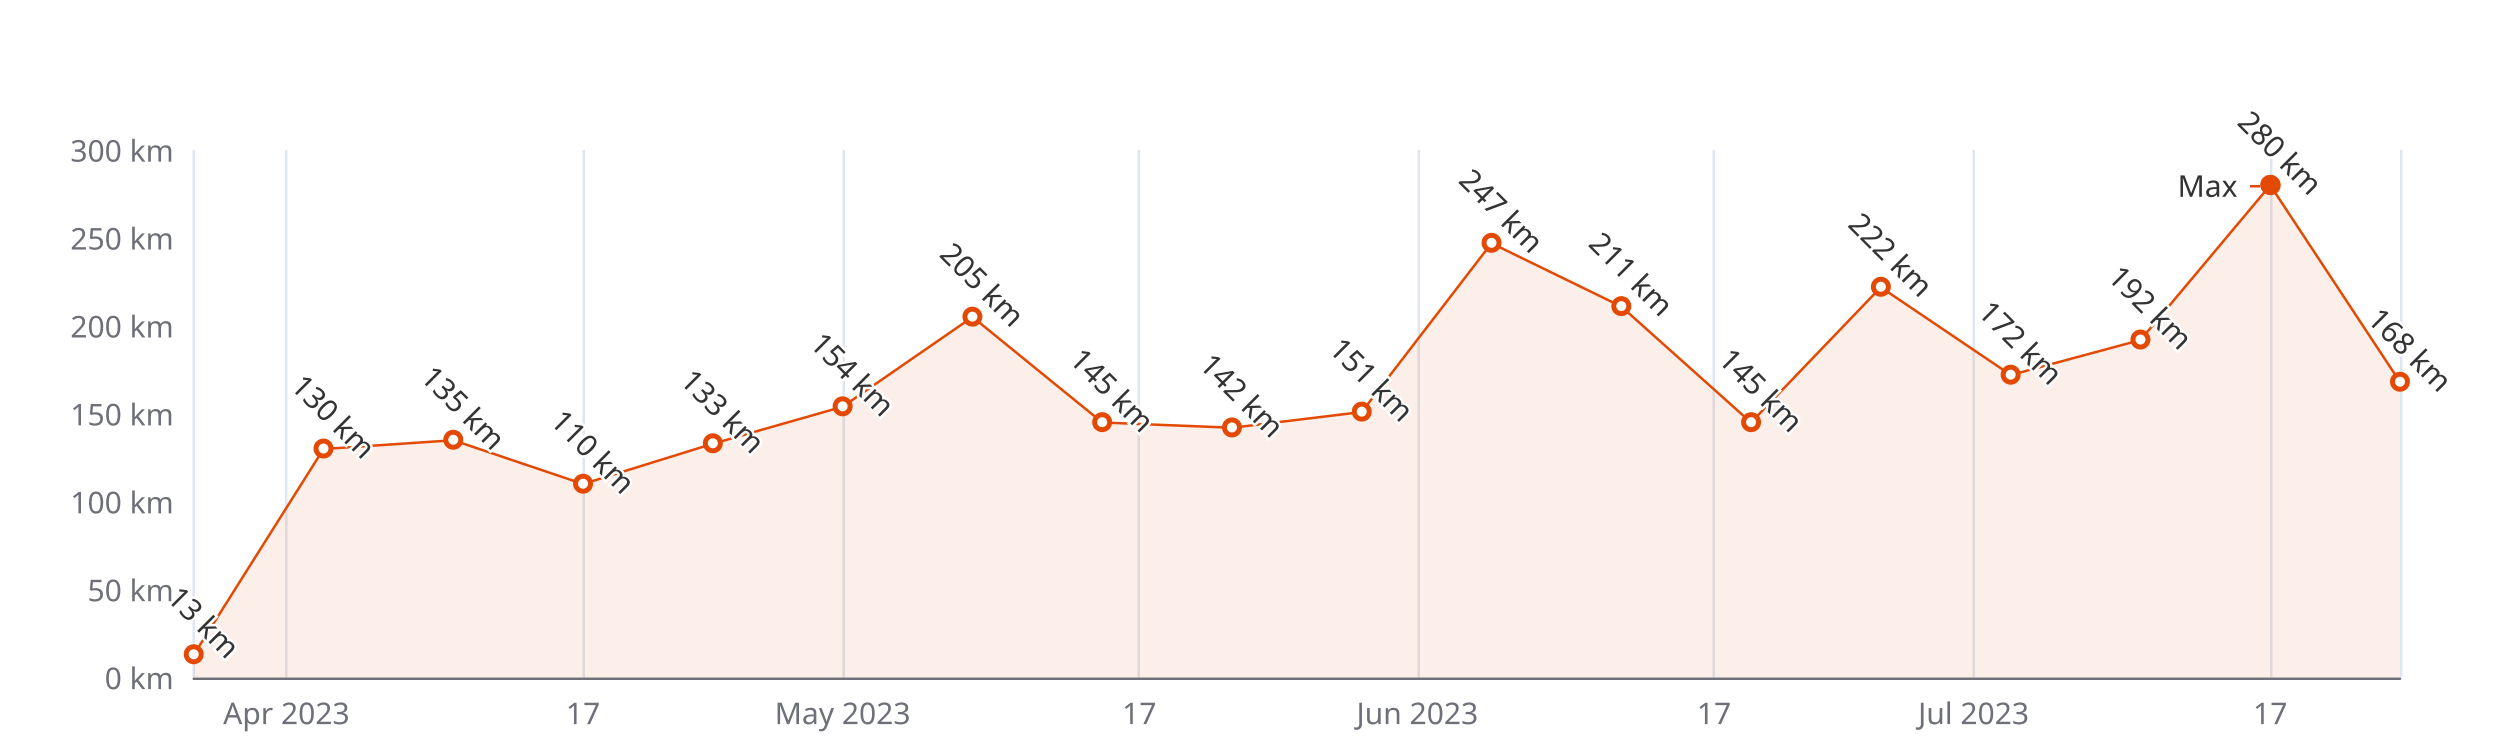
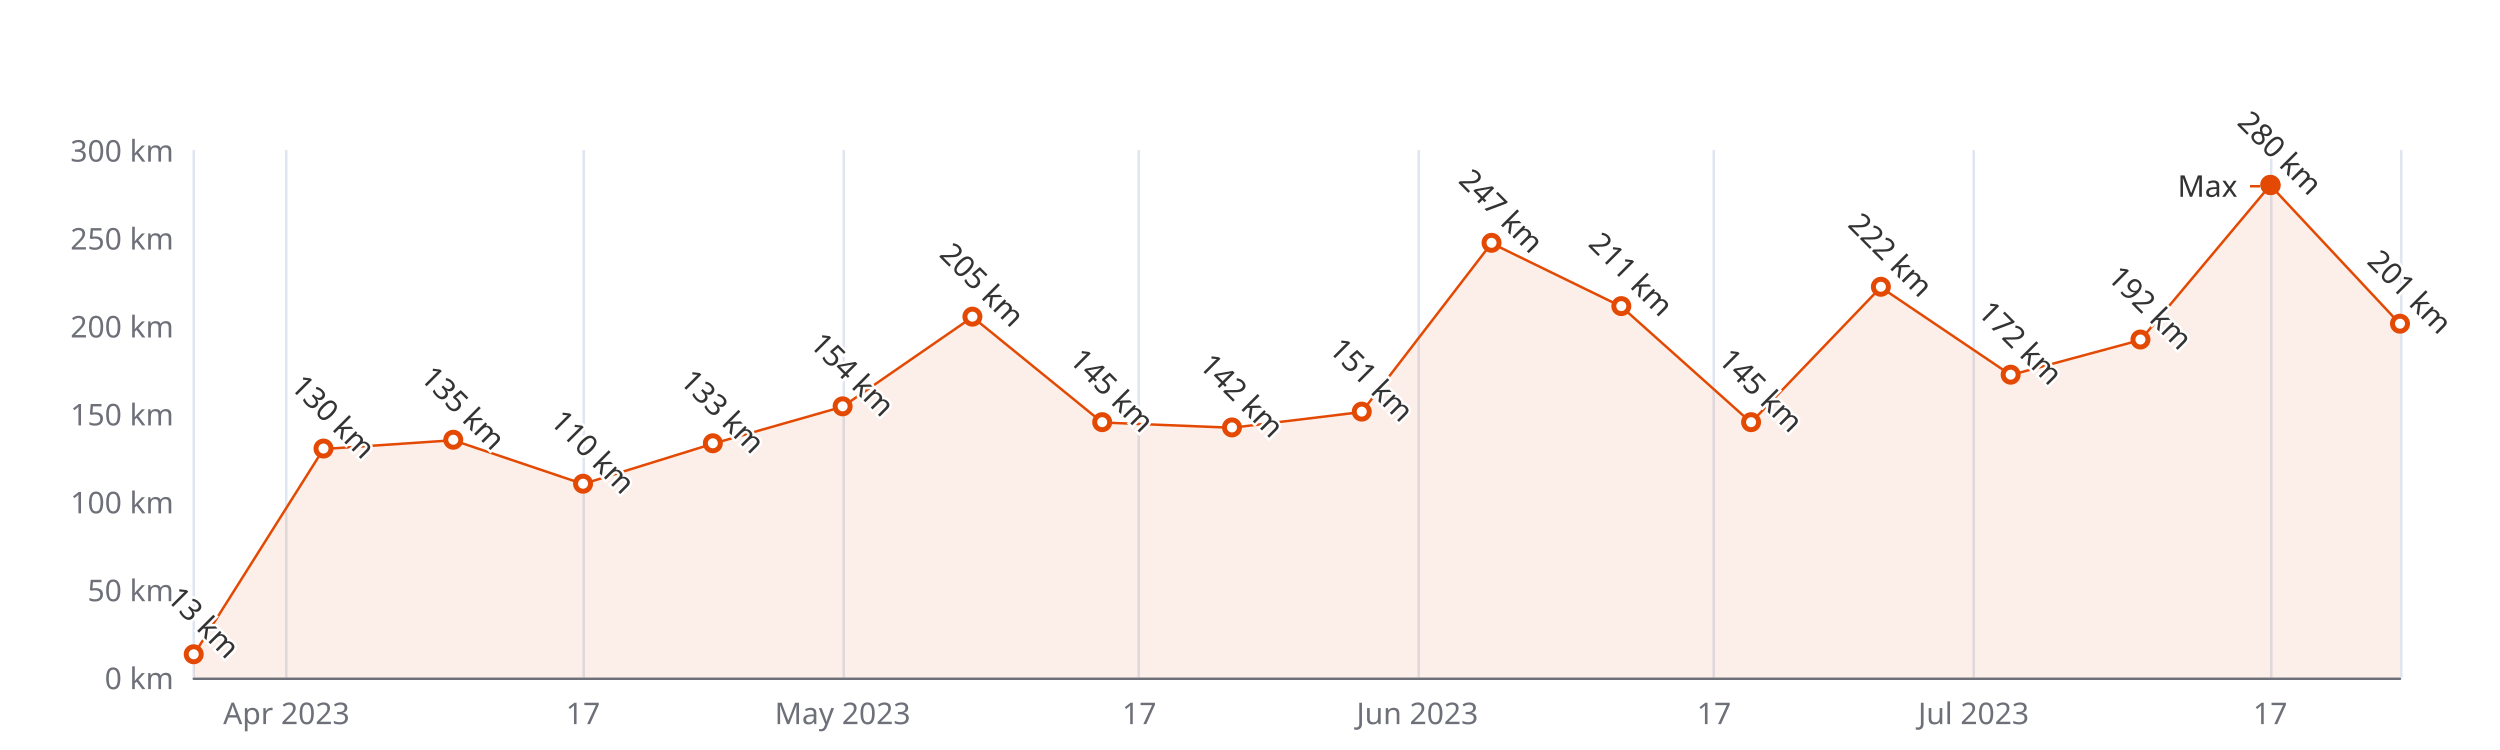
<svg xmlns="http://www.w3.org/2000/svg" width="1000" height="300" version="1.1" baseProfile="full" viewBox="0 0 1000 300">
  <rect width="1000" height="300" x="0" y="0" id="0" fill="#ffffff" />
  <path d="M77.5 60L77.5 271" fill="none" stroke="#E0E6F1" />
  <path d="M114.5 60L114.5 271" fill="none" stroke="#E0E6F1" />
  <path d="M233.5 60L233.5 271" fill="none" stroke="#E0E6F1" />
  <path d="M337.5 60L337.5 271" fill="none" stroke="#E0E6F1" />
  <path d="M455.5 60L455.5 271" fill="none" stroke="#E0E6F1" />
  <path d="M567.5 60L567.5 271" fill="none" stroke="#E0E6F1" />
  <path d="M685.5 60L685.5 271" fill="none" stroke="#E0E6F1" />
  <path d="M789.5 60L789.5 271" fill="none" stroke="#E0E6F1" />
  <path d="M908.5 60L908.5 271" fill="none" stroke="#E0E6F1" />
  <path d="M960.5 60L960.5 271" fill="none" stroke="#E0E6F1" />
  <path d="M77.5 271.5L960 271.5" fill="none" stroke="#6E7079" stroke-linecap="round" />
  <text dominant-baseline="central" text-anchor="end" style="font-size:12px;font-family:sans-serif;" xml:space="preserve" transform="translate(69.48 271)" fill="#6E7079">0 km</text>
  <text dominant-baseline="central" text-anchor="end" style="font-size:12px;font-family:sans-serif;" xml:space="preserve" transform="translate(69.48 235.8333)" fill="#6E7079">50 km</text>
  <text dominant-baseline="central" text-anchor="end" style="font-size:12px;font-family:sans-serif;" xml:space="preserve" transform="translate(69.48 200.6667)" fill="#6E7079">100 km</text>
  <text dominant-baseline="central" text-anchor="end" style="font-size:12px;font-family:sans-serif;" xml:space="preserve" transform="translate(69.48 165.5)" fill="#6E7079">150 km</text>
  <text dominant-baseline="central" text-anchor="end" style="font-size:12px;font-family:sans-serif;" xml:space="preserve" transform="translate(69.48 130.3333)" fill="#6E7079">200 km</text>
  <text dominant-baseline="central" text-anchor="end" style="font-size:12px;font-family:sans-serif;" xml:space="preserve" transform="translate(69.48 95.1667)" fill="#6E7079">250 km</text>
  <text dominant-baseline="central" text-anchor="end" style="font-size:12px;font-family:sans-serif;" xml:space="preserve" transform="translate(69.48 60)" fill="#6E7079">300 km</text>
  <text dominant-baseline="central" text-anchor="middle" style="font: normal normal 12px sans-serif" y="6" transform="translate(233.2188 279)" fill="#6E7079">17</text>
  <text dominant-baseline="central" text-anchor="middle" style="font: normal normal 12px sans-serif" y="6" transform="translate(455.7029 279)" fill="#6E7079">17</text>
  <text dominant-baseline="central" text-anchor="middle" style="font: normal normal 12px sans-serif" y="6" transform="translate(685.603 279)" fill="#6E7079">17</text>
  <text dominant-baseline="central" text-anchor="middle" style="font: normal normal 12px sans-serif" y="6" transform="translate(908.0871 279)" fill="#6E7079">17</text>
  <text dominant-baseline="central" text-anchor="middle" style="font: normal normal 12px sans-serif" xml:space="preserve" y="6" transform="translate(114.5607 279)" fill="#6E7079">Apr 2023</text>
  <text dominant-baseline="central" text-anchor="middle" style="font: normal normal 12px sans-serif" xml:space="preserve" y="6" transform="translate(337.0447 279)" fill="#6E7079">May 2023</text>
  <text dominant-baseline="central" text-anchor="middle" style="font: normal normal 12px sans-serif" xml:space="preserve" y="6" transform="translate(566.9449 279)" fill="#6E7079">Jun 2023</text>
  <text dominant-baseline="central" text-anchor="middle" style="font: normal normal 12px sans-serif" xml:space="preserve" y="6" transform="translate(789.4289 279)" fill="#6E7079">Jul 2023</text>
  <g clip-path="url(#zr0-c0)">
-     <path d="M77.5 261.9L129.4 179.6L181.3 176.1L233.2 193.6L285.1 177.5L337 162.7L389 126.8L440.9 169L492.8 171.1L544.7 164.8L596.6 97.3L648.5 122.6L700.4 169L752.3 114.9L804.3 150L856.2 136L908.1 74.1L960 152.8L960 271L908.1 271L856.2 271L804.3 271L752.3 271L700.4 271L648.5 271L596.6 271L544.7 271L492.8 271L440.9 271L389 271L337 271L285.1 271L233.2 271L181.3 271L129.4 271L77.5 271Z" fill="rgb(227,73,2)" fill-opacity="0.09" />
-     <path d="M77.5 261.9L129.4 179.6L181.3 176.1L233.2 193.6L285.1 177.5L337 162.7L389 126.8L440.9 169L492.8 171.1L544.7 164.8L596.6 97.3L648.5 122.6L700.4 169L752.3 114.9L804.3 150L856.2 136L908.1 74.1L960 152.8" fill="none" stroke="#E34902" stroke-linejoin="bevel" />
+     <path d="M77.5 261.9L129.4 179.6L181.3 176.1L233.2 193.6L285.1 177.5L337 162.7L389 126.8L440.9 169L492.8 171.1L544.7 164.8L596.6 97.3L648.5 122.6L700.4 169L752.3 114.9L804.3 150L856.2 136L908.1 74.1L960 129.6L960 271L908.1 271L856.2 271L804.3 271L752.3 271L700.4 271L648.5 271L596.6 271L544.7 271L492.8 271L440.9 271L389 271L337 271L285.1 271L233.2 271L181.3 271L129.4 271L77.5 271Z" fill="rgb(227,73,2)" fill-opacity="0.09" />
+     <path d="M77.5 261.9L129.4 179.6L181.3 176.1L233.2 193.6L285.1 177.5L337 162.7L389 126.8L440.9 169L492.8 171.1L544.7 164.8L596.6 97.3L648.5 122.6L700.4 169L752.3 114.9L804.3 150L856.2 136L908.1 74.1L960 129.6" fill="none" stroke="#E34902" stroke-linejoin="bevel" />
  </g>
  <path d="M1 0A1 1 0 1 1 1 -0.1A1 1 0 0 1 1 0" transform="matrix(3,0,0,3,77.48,261.8567)" fill="#fff" stroke="#E34902" stroke-width="0.667" />
  <path d="M1 0A1 1 0 1 1 1 -0.1A1 1 0 0 1 1 0" transform="matrix(3,0,0,3,129.3929,179.5667)" fill="#fff" stroke="#E34902" stroke-width="0.667" />
  <path d="M1 0A1 1 0 1 1 1 -0.1A1 1 0 0 1 1 0" transform="matrix(3,0,0,3,181.3059,176.05)" fill="#fff" stroke="#E34902" stroke-width="0.667" />
  <path d="M1 0A1 1 0 1 1 1 -0.1A1 1 0 0 1 1 0" transform="matrix(3,0,0,3,233.2188,193.6333)" fill="#fff" stroke="#E34902" stroke-width="0.667" />
  <path d="M1 0A1 1 0 1 1 1 -0.1A1 1 0 0 1 1 0" transform="matrix(3,0,0,3,285.1318,177.4567)" fill="#fff" stroke="#E34902" stroke-width="0.667" />
  <path d="M1 0A1 1 0 1 1 1 -0.1A1 1 0 0 1 1 0" transform="matrix(3,0,0,3,337.0447,162.6867)" fill="#fff" stroke="#E34902" stroke-width="0.667" />
  <path d="M1 0A1 1 0 1 1 1 -0.1A1 1 0 0 1 1 0" transform="matrix(3,0,0,3,388.9576,126.8167)" fill="#fff" stroke="#E34902" stroke-width="0.667" />
  <path d="M1 0A1 1 0 1 1 1 -0.1A1 1 0 0 1 1 0" transform="matrix(3,0,0,3,440.8706,169.0167)" fill="#fff" stroke="#E34902" stroke-width="0.667" />
  <path d="M1 0A1 1 0 1 1 1 -0.1A1 1 0 0 1 1 0" transform="matrix(3,0,0,3,492.7835,171.1267)" fill="#fff" stroke="#E34902" stroke-width="0.667" />
  <path d="M1 0A1 1 0 1 1 1 -0.1A1 1 0 0 1 1 0" transform="matrix(3,0,0,3,544.6965,164.7967)" fill="#fff" stroke="#E34902" stroke-width="0.667" />
  <path d="M1 0A1 1 0 1 1 1 -0.1A1 1 0 0 1 1 0" transform="matrix(3,0,0,3,596.6094,97.2767)" fill="#fff" stroke="#E34902" stroke-width="0.667" />
  <path d="M1 0A1 1 0 1 1 1 -0.1A1 1 0 0 1 1 0" transform="matrix(3,0,0,3,648.5223,122.5967)" fill="#fff" stroke="#E34902" stroke-width="0.667" />
  <path d="M1 0A1 1 0 1 1 1 -0.1A1 1 0 0 1 1 0" transform="matrix(3,0,0,3,700.4353,169.0167)" fill="#fff" stroke="#E34902" stroke-width="0.667" />
  <path d="M1 0A1 1 0 1 1 1 -0.1A1 1 0 0 1 1 0" transform="matrix(3,0,0,3,752.3482,114.86)" fill="#fff" stroke="#E34902" stroke-width="0.667" />
  <path d="M1 0A1 1 0 1 1 1 -0.1A1 1 0 0 1 1 0" transform="matrix(3,0,0,3,804.2612,150.0267)" fill="#fff" stroke="#E34902" stroke-width="0.667" />
  <path d="M1 0A1 1 0 1 1 1 -0.1A1 1 0 0 1 1 0" transform="matrix(3,0,0,3,856.1741,135.96)" fill="#fff" stroke="#E34902" stroke-width="0.667" />
  <path d="M1 0A1 1 0 1 1 1 -0.1A1 1 0 0 1 1 0" transform="matrix(3,0,0,3,908.087,74.0667)" fill="#fff" stroke="#E34902" stroke-width="0.667" />
-   <path d="M1 0A1 1 0 1 1 1 -0.1A1 1 0 0 1 1 0" transform="matrix(3,0,0,3,960,152.84)" fill="#fff" stroke="#E34902" stroke-width="0.667" />
+   <path d="M1 0A1 1 0 1 1 1 -0.1A1 1 0 0 1 1 0" transform="matrix(3,0,0,3,960,129.63)" fill="#fff" stroke="#E34902" stroke-width="0.667" />
  <text dominant-baseline="central" text-anchor="middle" style="font-size:12px;font-family:sans-serif;" xml:space="preserve" y="-6" transform="matrix(0.707,0.707,-0.707,0.707,77.48,252.8567)" fill="#333" stroke="rgb(255,255,255)" stroke-width="2" paint-order="stroke" stroke-miterlimit="2">13 km</text>
  <text dominant-baseline="central" text-anchor="middle" style="font-size:12px;font-family:sans-serif;" xml:space="preserve" y="-6" transform="matrix(0.707,0.707,-0.707,0.707,129.3929,170.5667)" fill="#333" stroke="rgb(255,255,255)" stroke-width="2" paint-order="stroke" stroke-miterlimit="2">130 km</text>
  <text dominant-baseline="central" text-anchor="middle" style="font-size:12px;font-family:sans-serif;" xml:space="preserve" y="-6" transform="matrix(0.707,0.707,-0.707,0.707,181.3059,167.05)" fill="#333" stroke="rgb(255,255,255)" stroke-width="2" paint-order="stroke" stroke-miterlimit="2">135 km</text>
  <text dominant-baseline="central" text-anchor="middle" style="font-size:12px;font-family:sans-serif;" xml:space="preserve" y="-6" transform="matrix(0.707,0.707,-0.707,0.707,233.2188,184.6333)" fill="#333" stroke="rgb(255,255,255)" stroke-width="2" paint-order="stroke" stroke-miterlimit="2">110 km</text>
  <text dominant-baseline="central" text-anchor="middle" style="font-size:12px;font-family:sans-serif;" xml:space="preserve" y="-6" transform="matrix(0.707,0.707,-0.707,0.707,285.1318,168.4567)" fill="#333" stroke="rgb(255,255,255)" stroke-width="2" paint-order="stroke" stroke-miterlimit="2">133 km</text>
  <text dominant-baseline="central" text-anchor="middle" style="font-size:12px;font-family:sans-serif;" xml:space="preserve" y="-6" transform="matrix(0.707,0.707,-0.707,0.707,337.0447,153.6867)" fill="#333" stroke="rgb(255,255,255)" stroke-width="2" paint-order="stroke" stroke-miterlimit="2">154 km</text>
  <text dominant-baseline="central" text-anchor="middle" style="font-size:12px;font-family:sans-serif;" xml:space="preserve" y="-6" transform="matrix(0.707,0.707,-0.707,0.707,388.9576,117.8167)" fill="#333" stroke="rgb(255,255,255)" stroke-width="2" paint-order="stroke" stroke-miterlimit="2">205 km</text>
  <text dominant-baseline="central" text-anchor="middle" style="font-size:12px;font-family:sans-serif;" xml:space="preserve" y="-6" transform="matrix(0.707,0.707,-0.707,0.707,440.8706,160.0167)" fill="#333" stroke="rgb(255,255,255)" stroke-width="2" paint-order="stroke" stroke-miterlimit="2">145 km</text>
  <text dominant-baseline="central" text-anchor="middle" style="font-size:12px;font-family:sans-serif;" xml:space="preserve" y="-6" transform="matrix(0.707,0.707,-0.707,0.707,492.7835,162.1267)" fill="#333" stroke="rgb(255,255,255)" stroke-width="2" paint-order="stroke" stroke-miterlimit="2">142 km</text>
  <text dominant-baseline="central" text-anchor="middle" style="font-size:12px;font-family:sans-serif;" xml:space="preserve" y="-6" transform="matrix(0.707,0.707,-0.707,0.707,544.6965,155.7967)" fill="#333" stroke="rgb(255,255,255)" stroke-width="2" paint-order="stroke" stroke-miterlimit="2">151 km</text>
  <text dominant-baseline="central" text-anchor="middle" style="font-size:12px;font-family:sans-serif;" xml:space="preserve" y="-6" transform="matrix(0.707,0.707,-0.707,0.707,596.6094,88.2767)" fill="#333" stroke="rgb(255,255,255)" stroke-width="2" paint-order="stroke" stroke-miterlimit="2">247 km</text>
  <text dominant-baseline="central" text-anchor="middle" style="font-size:12px;font-family:sans-serif;" xml:space="preserve" y="-6" transform="matrix(0.707,0.707,-0.707,0.707,648.5223,113.5967)" fill="#333" stroke="rgb(255,255,255)" stroke-width="2" paint-order="stroke" stroke-miterlimit="2">211 km</text>
  <text dominant-baseline="central" text-anchor="middle" style="font-size:12px;font-family:sans-serif;" xml:space="preserve" y="-6" transform="matrix(0.707,0.707,-0.707,0.707,700.4353,160.0167)" fill="#333" stroke="rgb(255,255,255)" stroke-width="2" paint-order="stroke" stroke-miterlimit="2">145 km</text>
  <text dominant-baseline="central" text-anchor="middle" style="font-size:12px;font-family:sans-serif;" xml:space="preserve" y="-6" transform="matrix(0.707,0.707,-0.707,0.707,752.3482,105.86)" fill="#333" stroke="rgb(255,255,255)" stroke-width="2" paint-order="stroke" stroke-miterlimit="2">222 km</text>
  <text dominant-baseline="central" text-anchor="middle" style="font-size:12px;font-family:sans-serif;" xml:space="preserve" y="-6" transform="matrix(0.707,0.707,-0.707,0.707,804.2612,141.0267)" fill="#333" stroke="rgb(255,255,255)" stroke-width="2" paint-order="stroke" stroke-miterlimit="2">172 km</text>
  <text dominant-baseline="central" text-anchor="middle" style="font-size:12px;font-family:sans-serif;" xml:space="preserve" y="-6" transform="matrix(0.707,0.707,-0.707,0.707,856.1741,126.96)" fill="#333" stroke="rgb(255,255,255)" stroke-width="2" paint-order="stroke" stroke-miterlimit="2">192 km</text>
  <text dominant-baseline="central" text-anchor="middle" style="font-size:12px;font-family:sans-serif;" xml:space="preserve" y="-6" transform="matrix(0.707,0.707,-0.707,0.707,908.087,65.0667)" fill="#333" stroke="rgb(255,255,255)" stroke-width="2" paint-order="stroke" stroke-miterlimit="2">280 km</text>
-   <text dominant-baseline="central" text-anchor="middle" style="font-size:12px;font-family:sans-serif;" xml:space="preserve" y="-6" transform="matrix(0.707,0.707,-0.707,0.707,960,143.84)" fill="#333" stroke="rgb(255,255,255)" stroke-width="2" paint-order="stroke" stroke-miterlimit="2">168 km</text>
+   <text dominant-baseline="central" text-anchor="middle" style="font-size:12px;font-family:sans-serif;" xml:space="preserve" y="-6" transform="matrix(0.707,0.707,-0.707,0.707,960,120.63)" fill="#333" stroke="rgb(255,255,255)" stroke-width="2" paint-order="stroke" stroke-miterlimit="2">201 km</text>
  <path d="M900 74.5L908.1 74.5" fill="none" stroke="#E34902" stroke-dasharray="4,2" />
  <path d="M4 0A4 4 0 1 1 4 -0.4A4 4 0 0 1 4 0" transform="matrix(0,1,-1,0,908.0871,74.0667)" fill="#E34902" />
  <text dominant-baseline="central" text-anchor="end" style="font-size:12px;font-family:sans-serif;" transform="translate(895 74.0667)" fill="#333" stroke="rgb(255,255,255)" stroke-width="2" paint-order="stroke" stroke-miterlimit="2">Max</text>
  <defs>
    <clipPath id="zr0-c0">
      <path d="M76 59.5l884 0l0 212l-884 0Z" fill="#000" />
    </clipPath>
  </defs>
</svg>
